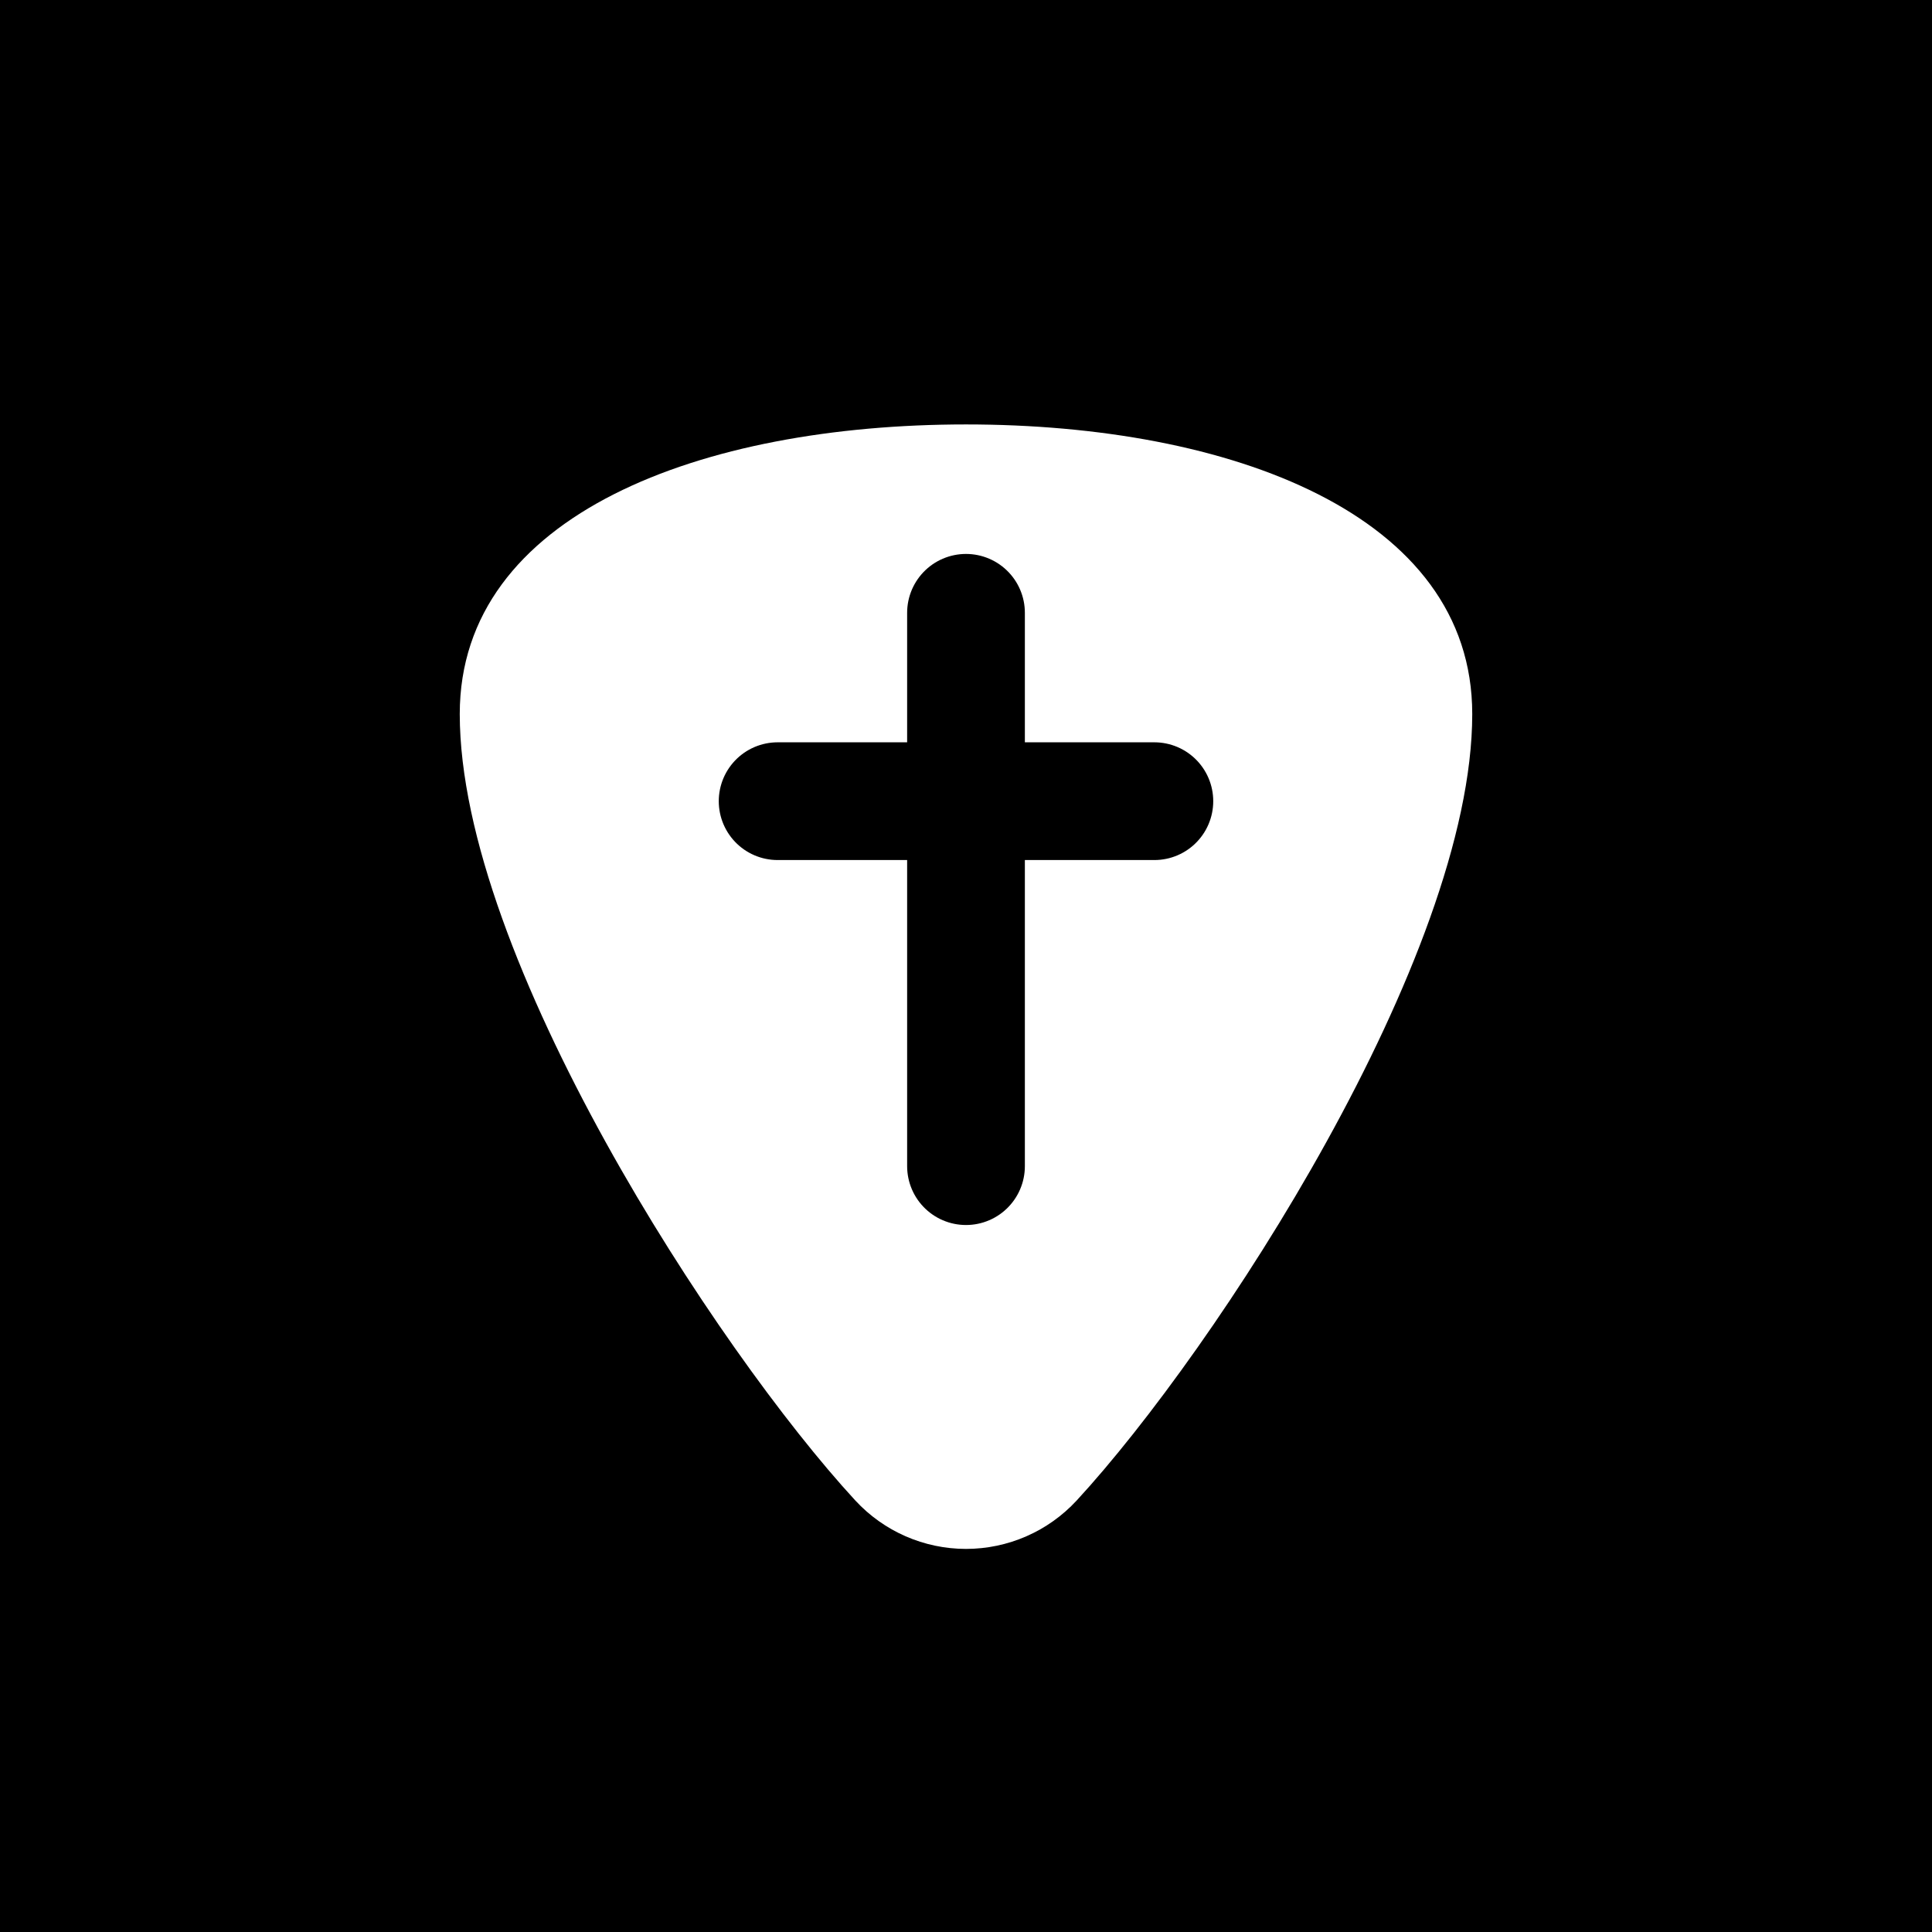
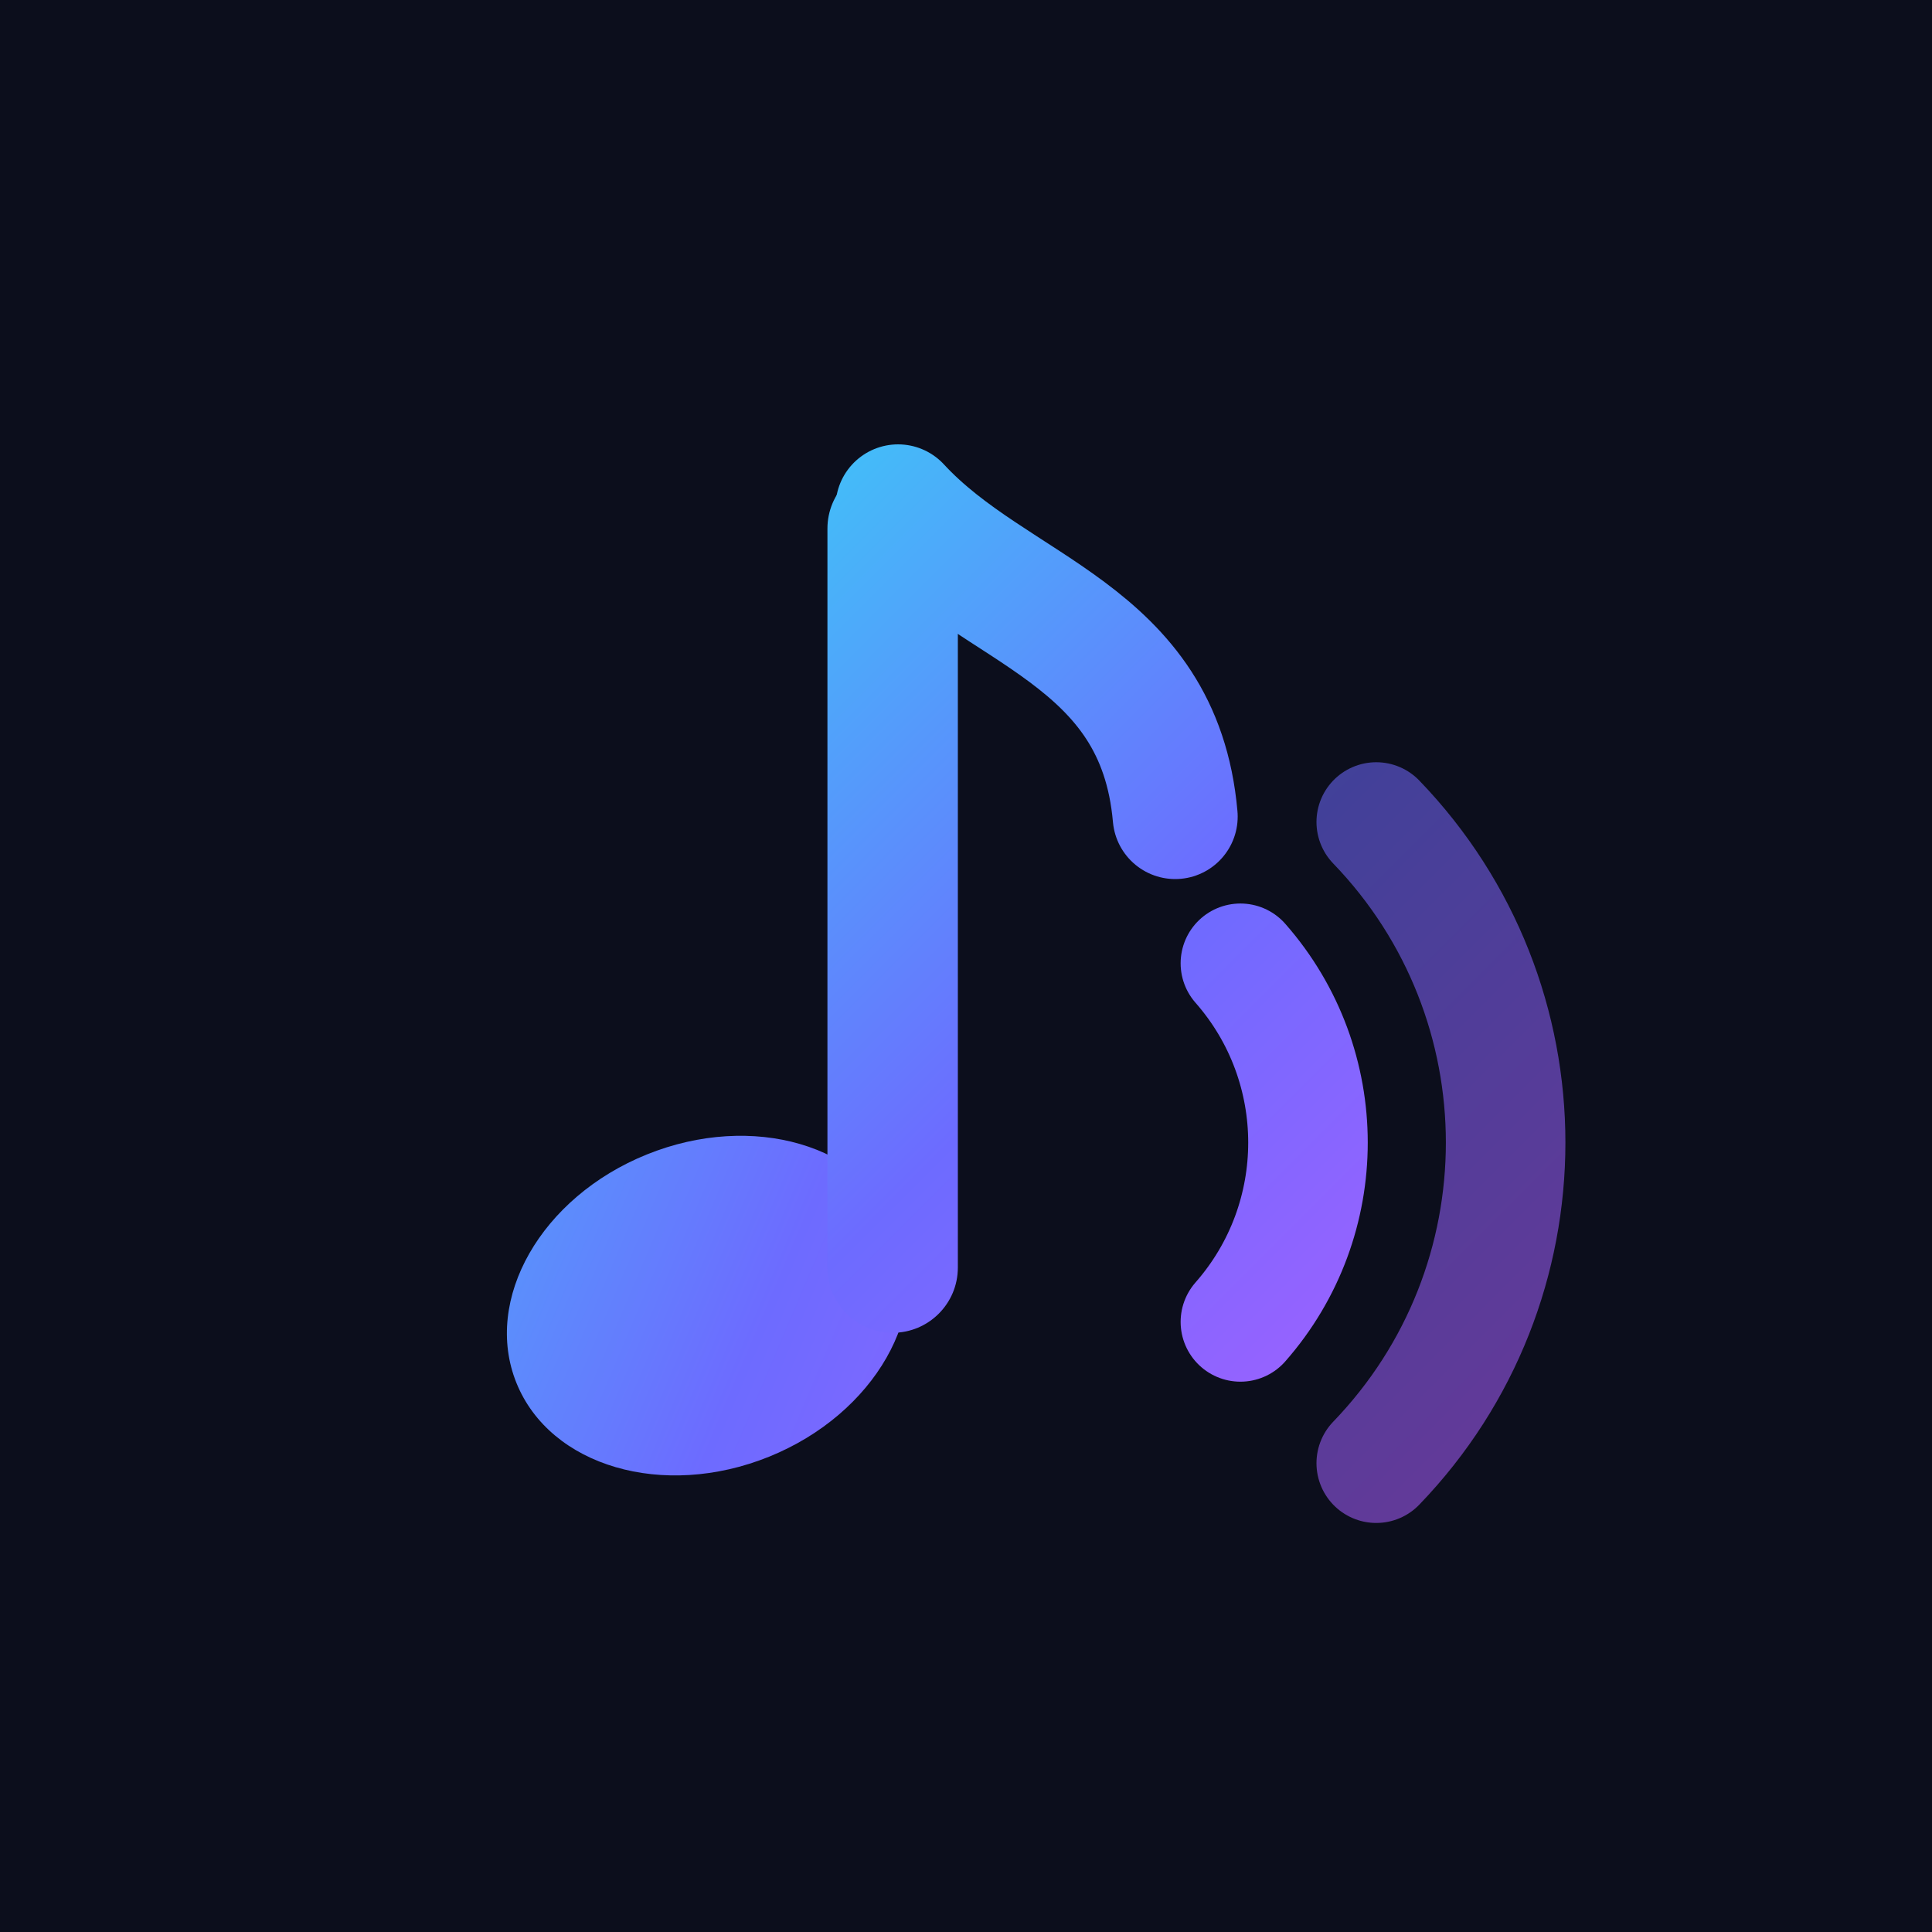
<svg xmlns="http://www.w3.org/2000/svg" viewBox="0 0 64 64">
-   <rect width="64" height="64" fill="#000000" />
-   <g transform="translate(32 32) scale(0.78) translate(-32 -32.5)">
-     <path d="M32 9.5c11.2 0 21.5 3.8 21.5 12.3 0 10.3-10.9 27-16.8 33.4a6.4 6.4 0 0 1-9.4 0C21.4 48.8 10.5 32.1 10.5 21.8 10.5 13.3 20.8 9.5 32 9.5z" fill="#fff" />
-     <path d="M32 17.5v23.5M24 25.5h16" stroke="#000000" stroke-width="5" stroke-linecap="round" />
+   <defs>
+     <linearGradient id="eg" gradientUnits="userSpaceOnUse" x1="12" y1="12" x2="52" y2="52">
+       <stop offset="0" stop-color="#2ee6f5" />
+       <stop offset="0.55" stop-color="#6d6bff" />
+       <stop offset="1" stop-color="#b45cff" />
+     </linearGradient>
+   </defs>
+   <rect width="64" height="64" fill="#0c0e1c" />
+   <g transform="translate(32 32) scale(0.9) translate(-30.5 -31.5)">
+     <g fill="url(#eg)" stroke="url(#eg)">
+       <ellipse cx="21" cy="44" rx="7.6" ry="6" transform="rotate(-22 21 44)" stroke="none" />
+       <rect x="25.4" y="13" width="4.8" height="32" rx="2.4" stroke="none" />
+       <path d="M28 14.6c3.6 3.9 9.6 4.6 10.2 11.4" fill="none" stroke-width="4.6" stroke-linecap="round" />
+       <path d="M40.6 31.4a10 10 0 0 1 0 13.2" fill="none" stroke-width="4.4" stroke-linecap="round" />
+       <path d="M45.6 26.2a17 17 0 0 1 0 23.6" fill="none" stroke-width="4.4" stroke-linecap="round" opacity="0.55" />
+     </g>
  </g>
</svg>
